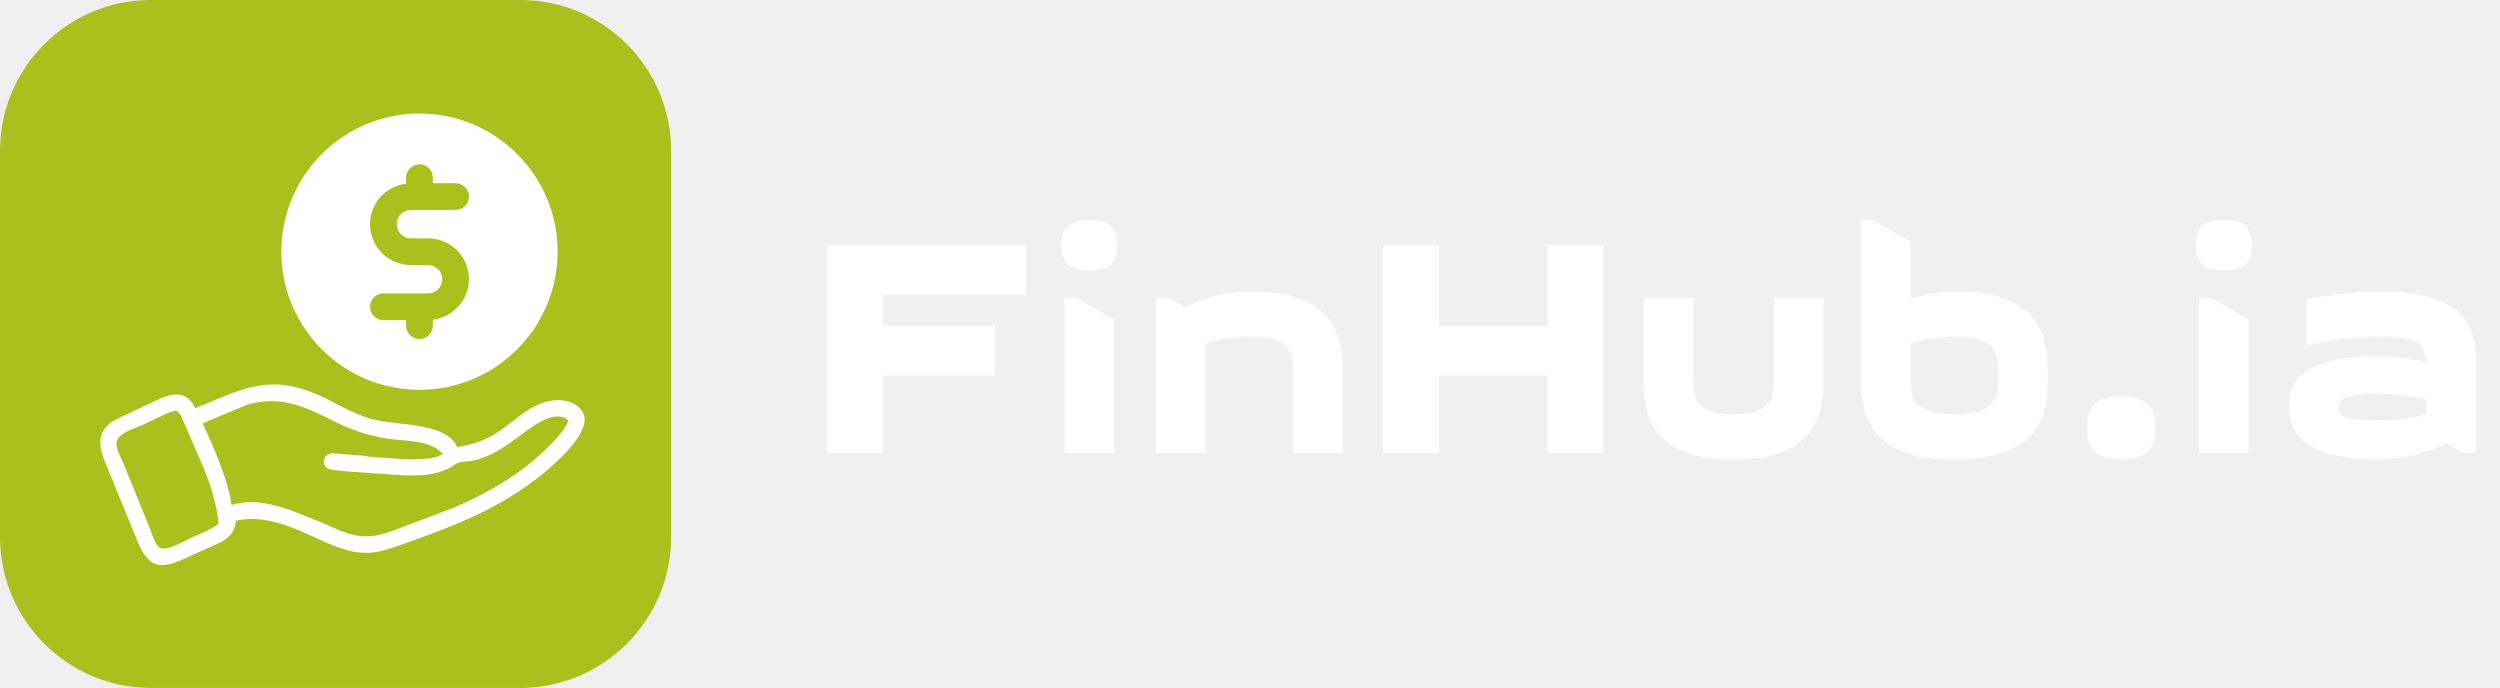
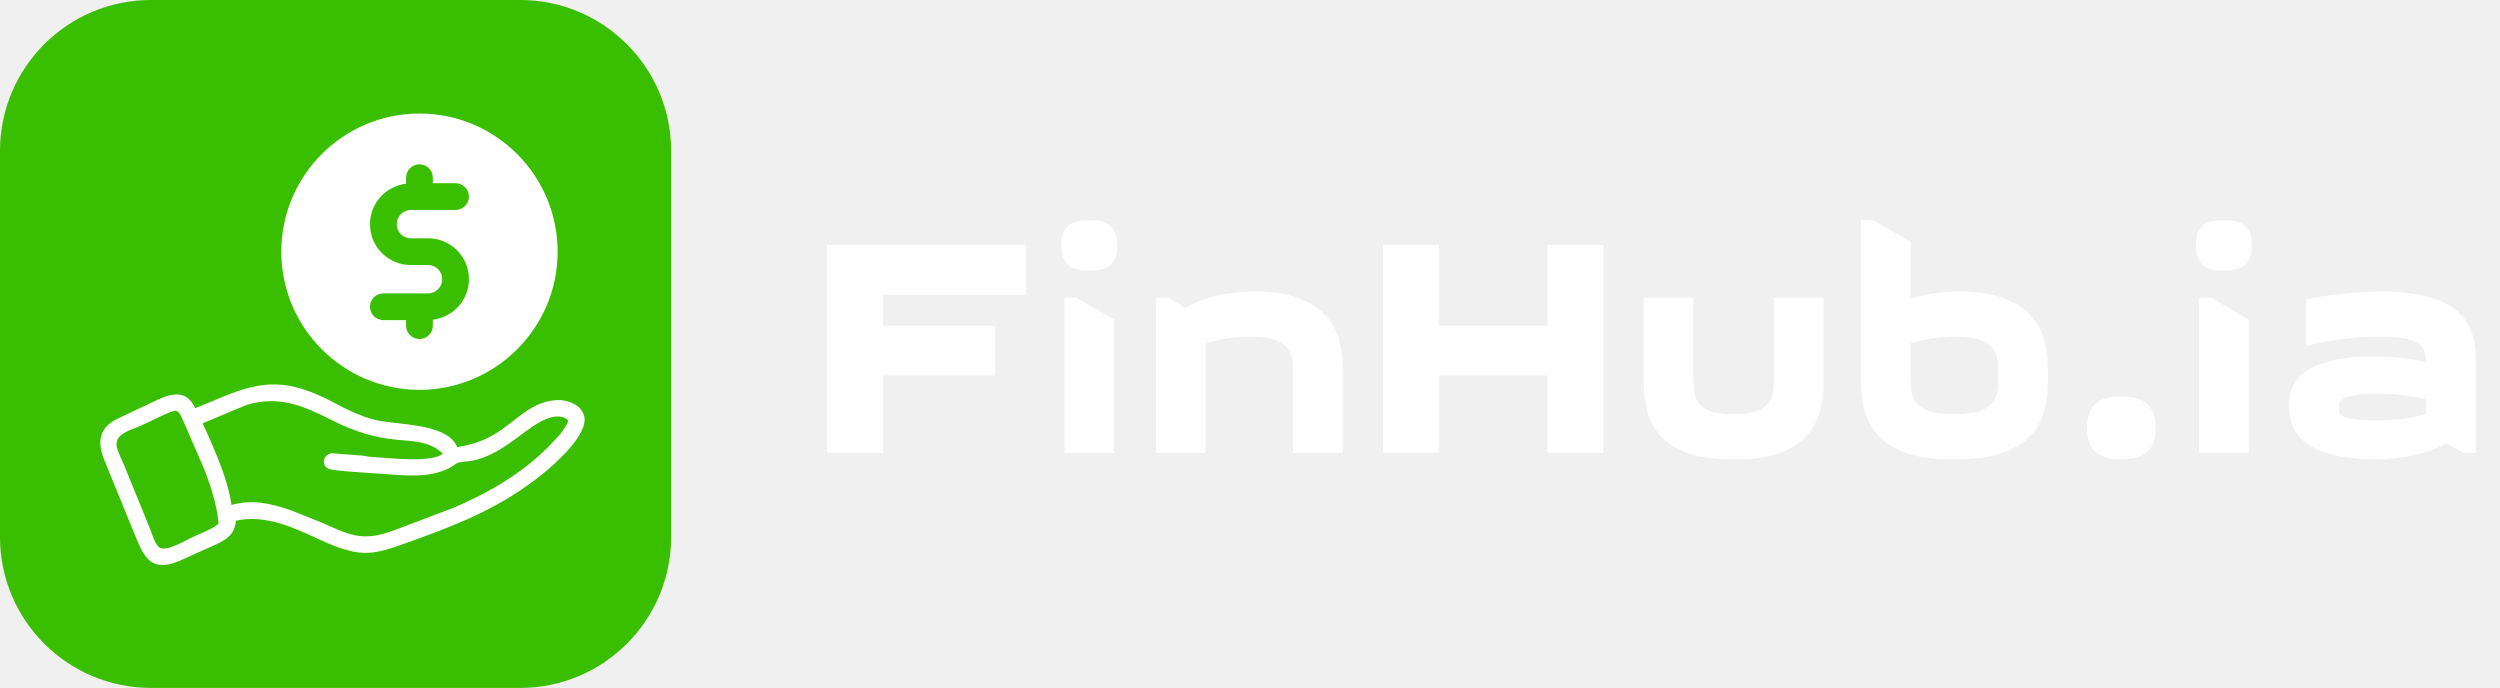
<svg xmlns="http://www.w3.org/2000/svg" width="298" height="82" viewBox="0 0 298 82" fill="none">
-   <rect width="80" height="82" rx="18" fill="#A8C11C" />
+   <rect width="80" height="82" rx="18" fill="#39BE00" />
+   <path d="M15.321 61.914L12.552 55.13C11.604 52.972 11.614 51.098 13.94 49.944L17.66 48.181C19.606 47.268 21.98 45.89 23.28 48.659L25.686 47.661C30.671 45.527 33.567 44.983 38.769 47.464L40.985 48.608C42.03 49.13 43.131 49.595 44.25 49.934C46.94 50.748 53.165 50.261 54.472 53.237L54.494 53.288C56.014 53.059 57.443 52.627 58.782 51.858C61.541 50.275 63.312 47.644 66.785 47.684C67.975 47.795 69.331 48.343 69.639 49.627C70.167 51.823 66.042 55.404 64.595 56.563C60.046 60.211 55.257 62.27 49.844 64.213C44.628 66.085 43.432 66.792 38.035 64.29C34.94 62.855 31.579 61.295 28.12 62.071C27.995 63.56 27.155 64.246 25.835 64.856L21.423 66.843C18.177 68.227 17.213 66.647 16.109 63.831L15.321 61.914ZM66.185 49.649C63.291 50.005 60.535 54.077 56.32 54.91C55.783 55.017 55.191 55.007 54.668 55.139C54.395 55.207 54.043 55.523 53.787 55.667C51.656 56.865 49.223 56.739 46.859 56.578L41.651 56.212C41.071 56.144 39.766 56.05 39.347 55.943C38.362 55.691 38.356 54.405 39.309 54.081L39.365 54.061C39.573 53.996 39.806 54.04 40.02 54.061L43.279 54.316C43.513 54.341 43.736 54.415 43.969 54.441L46.427 54.619C47.993 54.726 51.592 55.022 52.783 54.087C51.404 52.644 49.222 52.581 47.352 52.423C44.712 52.2 42.18 51.402 39.817 50.213C36.257 48.422 33.444 47.101 29.456 48.244L24.171 50.449C24.253 50.735 24.418 51.024 24.541 51.296L25.245 52.889C26.163 55.015 27.294 57.873 27.595 60.194C30.061 59.481 32.283 60.009 34.619 60.806L38.33 62.281C41.955 63.927 43.361 64.582 47.167 63.138L54.128 60.499C58.188 58.771 62.335 56.371 65.437 53.176C66.27 52.317 67.329 51.302 67.745 50.151C67.376 49.754 67.055 49.668 66.524 49.652L66.185 49.649ZM20.848 48.955C20.222 49.106 19.647 49.389 19.068 49.663L16.989 50.65C15.664 51.27 13.42 51.703 13.967 53.46C14.191 54.175 14.558 54.876 14.844 55.572L17.904 63.089C18.151 63.703 18.473 64.995 19.11 65.323L19.201 65.367C20.282 65.544 21.973 64.479 22.93 64.035C23.89 63.589 24.988 63.199 25.853 62.586L26.063 62.417C25.868 60.283 25.192 58.178 24.45 56.177L21.726 49.891C21.549 49.523 21.329 48.951 20.848 48.955Z" fill="white" />
  <path d="M122.307 35.13H105.25V38.83H118.607V44.75H105.25V54H98.59V29.21H122.307V35.13ZM126.882 35.5H128.362L132.802 38.09V54H126.882V35.5ZM126.512 29.025V29.469C126.512 30.234 126.734 30.887 127.178 31.43C127.622 31.973 128.461 32.244 129.694 32.244H129.99C131.223 32.244 132.062 31.973 132.506 31.43C132.95 30.887 133.172 30.234 133.172 29.469V29.025C133.172 28.26 132.95 27.607 132.506 27.064C132.062 26.521 131.223 26.25 129.99 26.25H129.694C128.461 26.25 127.622 26.521 127.178 27.064C126.734 27.607 126.512 28.26 126.512 29.025ZM139.27 35.5L141.268 36.684C142.452 36.043 143.71 35.562 145.042 35.241C146.374 34.92 147.854 34.76 149.482 34.76C151.554 34.76 153.268 35.007 154.625 35.5C155.981 35.969 157.067 36.622 157.881 37.461C158.695 38.3 159.262 39.286 159.583 40.421C159.903 41.531 160.064 42.727 160.064 44.01V54H154.144V44.75C154.144 44.158 154.119 43.578 154.07 43.011C154.02 42.444 153.835 41.95 153.515 41.531C153.194 41.112 152.701 40.779 152.035 40.532C151.369 40.261 150.407 40.125 149.149 40.125C148.113 40.125 147.151 40.199 146.263 40.347C145.375 40.47 144.524 40.668 143.71 40.939V54H137.79V35.5H139.27ZM171.518 29.21V38.83H184.468V29.21H191.128V54H184.468V44.75H171.518V54H164.858V29.21H171.518ZM206.135 54.74C204.137 54.74 202.472 54.493 201.14 54C199.833 53.531 198.784 52.878 197.995 52.039C197.23 51.2 196.688 50.226 196.367 49.116C196.071 47.981 195.923 46.773 195.923 45.49V35.5H201.843V44.75C201.843 45.342 201.868 45.922 201.917 46.489C201.966 47.056 202.139 47.55 202.435 47.969C202.731 48.388 203.2 48.734 203.841 49.005C204.507 49.252 205.444 49.375 206.653 49.375C207.862 49.375 208.787 49.252 209.428 49.005C210.094 48.734 210.575 48.388 210.871 47.969C211.167 47.55 211.34 47.056 211.389 46.489C211.438 45.922 211.463 45.342 211.463 44.75V35.5H217.383V45.49C217.383 46.773 217.223 47.981 216.902 49.116C216.581 50.226 216.026 51.2 215.237 52.039C214.472 52.878 213.436 53.531 212.129 54C210.822 54.493 209.169 54.74 207.171 54.74H206.135ZM227.75 35.611C228.614 35.34 229.514 35.13 230.451 34.982C231.389 34.834 232.412 34.76 233.522 34.76C235.594 34.76 237.309 35.007 238.665 35.5C240.022 35.969 241.107 36.622 241.921 37.461C242.735 38.3 243.303 39.286 243.623 40.421C243.944 41.531 244.104 42.727 244.104 44.01V45.49C244.104 46.773 243.944 47.981 243.623 49.116C243.303 50.226 242.735 51.2 241.921 52.039C241.107 52.878 240.01 53.531 238.628 54C237.272 54.493 235.545 54.74 233.448 54.74H232.412C230.34 54.74 228.626 54.493 227.269 54C225.913 53.531 224.827 52.878 224.013 52.039C223.199 51.2 222.632 50.226 222.311 49.116C221.991 47.981 221.83 46.773 221.83 45.49V26.25H223.31L227.75 28.84V35.611ZM233.189 40.125C232.153 40.125 231.191 40.199 230.303 40.347C229.415 40.47 228.564 40.668 227.75 40.939V44.75C227.75 45.342 227.775 45.922 227.824 46.489C227.874 47.056 228.059 47.55 228.379 47.969C228.725 48.388 229.243 48.734 229.933 49.005C230.624 49.252 231.623 49.375 232.93 49.375C234.238 49.375 235.249 49.252 235.964 49.005C236.68 48.734 237.198 48.388 237.518 47.969C237.864 47.55 238.061 47.056 238.11 46.489C238.16 45.922 238.184 45.342 238.184 44.75C238.184 44.158 238.16 43.578 238.11 43.011C238.061 42.444 237.876 41.95 237.555 41.531C237.235 41.112 236.741 40.779 236.075 40.532C235.409 40.261 234.447 40.125 233.189 40.125ZM248.794 50.781C248.794 50.312 248.856 49.868 248.979 49.449C249.102 49.005 249.312 48.623 249.608 48.302C249.904 47.981 250.299 47.735 250.792 47.562C251.31 47.365 251.951 47.266 252.716 47.266H253.012C253.777 47.266 254.406 47.365 254.899 47.562C255.417 47.735 255.824 47.981 256.12 48.302C256.416 48.623 256.626 49.005 256.749 49.449C256.872 49.868 256.934 50.312 256.934 50.781V51.225C256.934 51.718 256.872 52.175 256.749 52.594C256.626 53.013 256.416 53.383 256.12 53.704C255.824 54.025 255.417 54.271 254.899 54.444C254.406 54.641 253.777 54.74 253.012 54.74H252.716C251.951 54.74 251.31 54.641 250.792 54.444C250.299 54.271 249.904 54.025 249.608 53.704C249.312 53.383 249.102 53.013 248.979 52.594C248.856 52.175 248.794 51.718 248.794 51.225V50.781ZM262.127 35.5H263.607L268.047 38.09V54H262.127V35.5ZM261.757 29.025V29.469C261.757 30.234 261.979 30.887 262.423 31.43C262.867 31.973 263.706 32.244 264.939 32.244H265.235C266.468 32.244 267.307 31.973 267.751 31.43C268.195 30.887 268.417 30.234 268.417 29.469V29.025C268.417 28.26 268.195 27.607 267.751 27.064C267.307 26.521 266.468 26.25 265.235 26.25H264.939C263.706 26.25 262.867 26.521 262.423 27.064C261.979 27.607 261.757 28.26 261.757 29.025ZM295.124 54H293.644L291.646 52.853C290.388 53.494 289.081 53.963 287.724 54.259C286.367 54.58 284.838 54.74 283.136 54.74C281.138 54.74 279.473 54.567 278.141 54.222C276.834 53.901 275.785 53.457 274.996 52.89C274.207 52.298 273.652 51.632 273.331 50.892C273.01 50.127 272.85 49.338 272.85 48.524V48.154C272.85 47.389 273.01 46.662 273.331 45.971C273.676 45.28 274.244 44.676 275.033 44.158C275.847 43.64 276.895 43.233 278.178 42.937C279.485 42.641 281.101 42.493 283.025 42.493C285.442 42.493 287.502 42.727 289.204 43.196C289.179 42.703 289.105 42.271 288.982 41.901C288.883 41.506 288.649 41.186 288.279 40.939C287.909 40.668 287.354 40.47 286.614 40.347C285.899 40.199 284.937 40.125 283.728 40.125C283.062 40.125 282.347 40.15 281.582 40.199C280.817 40.248 280.04 40.322 279.251 40.421C278.486 40.495 277.722 40.606 276.957 40.754C276.217 40.902 275.526 41.062 274.885 41.235V35.685C275.526 35.537 276.217 35.414 276.957 35.315C277.722 35.192 278.499 35.093 279.288 35.019C280.102 34.92 280.891 34.859 281.656 34.834C282.445 34.785 283.198 34.76 283.913 34.76C285.985 34.76 287.724 34.945 289.13 35.315C290.561 35.66 291.72 36.178 292.608 36.869C293.496 37.535 294.137 38.374 294.532 39.385C294.927 40.396 295.124 41.568 295.124 42.9V54ZM283.765 50.115C285.714 50.115 287.527 49.856 289.204 49.338V47.599C288.365 47.377 287.477 47.217 286.54 47.118C285.603 46.995 284.554 46.933 283.395 46.933C282.285 46.933 281.422 46.982 280.805 47.081C280.188 47.18 279.732 47.315 279.436 47.488C279.14 47.636 278.955 47.809 278.881 48.006C278.807 48.203 278.77 48.388 278.77 48.561C278.77 48.783 278.807 48.993 278.881 49.19C278.955 49.363 279.152 49.523 279.473 49.671C279.818 49.819 280.324 49.93 280.99 50.004C281.656 50.078 282.581 50.115 283.765 50.115Z" fill="white" />
-   <path d="M15.321 61.914L12.552 55.13C11.604 52.972 11.614 51.098 13.94 49.944L17.66 48.181C19.606 47.268 21.98 45.89 23.28 48.659L25.686 47.661C30.671 45.527 33.567 44.983 38.769 47.464L40.985 48.608C42.03 49.13 43.131 49.595 44.25 49.934C46.94 50.748 53.165 50.261 54.472 53.237L54.494 53.288C56.014 53.059 57.443 52.627 58.782 51.858C61.541 50.275 63.312 47.644 66.785 47.684C67.975 47.795 69.331 48.343 69.639 49.627C70.167 51.823 66.042 55.404 64.595 56.563C60.046 60.211 55.257 62.27 49.844 64.213C44.628 66.085 43.432 66.792 38.035 64.29C34.94 62.855 31.579 61.295 28.12 62.071C27.995 63.56 27.155 64.246 25.835 64.856L21.423 66.843C18.177 68.227 17.213 66.647 16.109 63.831L15.321 61.914ZM66.185 49.649C63.291 50.005 60.535 54.077 56.32 54.91C55.783 55.017 55.191 55.007 54.668 55.139C54.395 55.207 54.043 55.523 53.787 55.667C51.656 56.865 49.223 56.739 46.859 56.578L41.651 56.212C41.071 56.144 39.766 56.05 39.347 55.943C38.362 55.691 38.356 54.405 39.309 54.081L39.365 54.061C39.573 53.996 39.806 54.04 40.02 54.061L43.279 54.316C43.513 54.341 43.736 54.415 43.969 54.441L46.427 54.619C47.993 54.726 51.592 55.022 52.783 54.087C51.404 52.644 49.222 52.581 47.352 52.423C44.712 52.2 42.18 51.402 39.817 50.213C36.257 48.422 33.444 47.101 29.456 48.244L24.171 50.449C24.253 50.735 24.418 51.024 24.541 51.296L25.245 52.889C26.163 55.015 27.294 57.873 27.595 60.194C30.061 59.481 32.283 60.009 34.619 60.806L38.33 62.281C41.955 63.927 43.361 64.582 47.167 63.138L54.128 60.499C58.188 58.771 62.335 56.371 65.437 53.176C66.27 52.317 67.329 51.302 67.745 50.151C67.376 49.754 67.055 49.668 66.524 49.652L66.185 49.649ZM20.848 48.955C20.222 49.106 19.647 49.389 19.068 49.663L16.989 50.65C15.664 51.27 13.42 51.703 13.967 53.46C14.191 54.175 14.558 54.876 14.844 55.572L17.904 63.089C18.151 63.703 18.473 64.995 19.11 65.323L19.201 65.367C20.282 65.544 21.973 64.479 22.93 64.035C23.89 63.589 24.988 63.199 25.853 62.586L26.063 62.417C25.868 60.283 25.192 58.178 24.45 56.177L21.726 49.891C21.549 49.523 21.329 48.951 20.848 48.955Z" fill="white" />
-   <g clip-path="url(#clip0_41007_1762)">
+   <g clip-path="url(#clip0_41026_1636)">
    <path d="M50 46.469C59.084 46.469 66.469 39.084 66.469 30C66.469 20.916 59.084 13.531 50 13.531C40.916 13.531 33.531 20.916 33.531 30C33.531 39.084 40.916 46.469 50 46.469ZM52.221 32.083C51.902 31.764 51.477 31.594 51.02 31.594H48.98C47.673 31.594 46.441 31.084 45.527 30.17C44.613 29.256 44.103 28.024 44.103 26.717C44.103 24.22 45.994 22.191 48.406 21.893V21.181C48.406 20.299 49.118 19.587 50 19.587C50.882 19.587 51.594 20.299 51.594 21.181V21.84H54.303C55.185 21.84 55.897 22.552 55.897 23.434C55.897 24.316 55.185 25.027 54.303 25.027H48.98C48.045 25.027 47.291 25.782 47.291 26.717C47.291 27.174 47.461 27.599 47.779 27.918C48.098 28.236 48.523 28.406 48.98 28.406H51.02C52.327 28.406 53.559 28.916 54.473 29.83C55.387 30.744 55.897 31.976 55.897 33.283C55.897 35.78 54.006 37.809 51.594 38.107V38.819C51.594 39.701 50.882 40.413 50 40.413C49.118 40.413 48.406 39.701 48.406 38.819V38.16H45.697C44.815 38.16 44.103 37.448 44.103 36.566C44.103 35.684 44.815 34.972 45.697 34.972H51.02C51.955 34.972 52.709 34.218 52.709 33.283C52.709 32.826 52.539 32.401 52.221 32.083Z" fill="white" />
  </g>
  <defs>
-     <clipPath id="clip0_41007_1762">
+     <clipPath id="clip0_41026_1636">
      <rect width="34" height="34" fill="white" transform="translate(33 13)" />
    </clipPath>
  </defs>
</svg>
